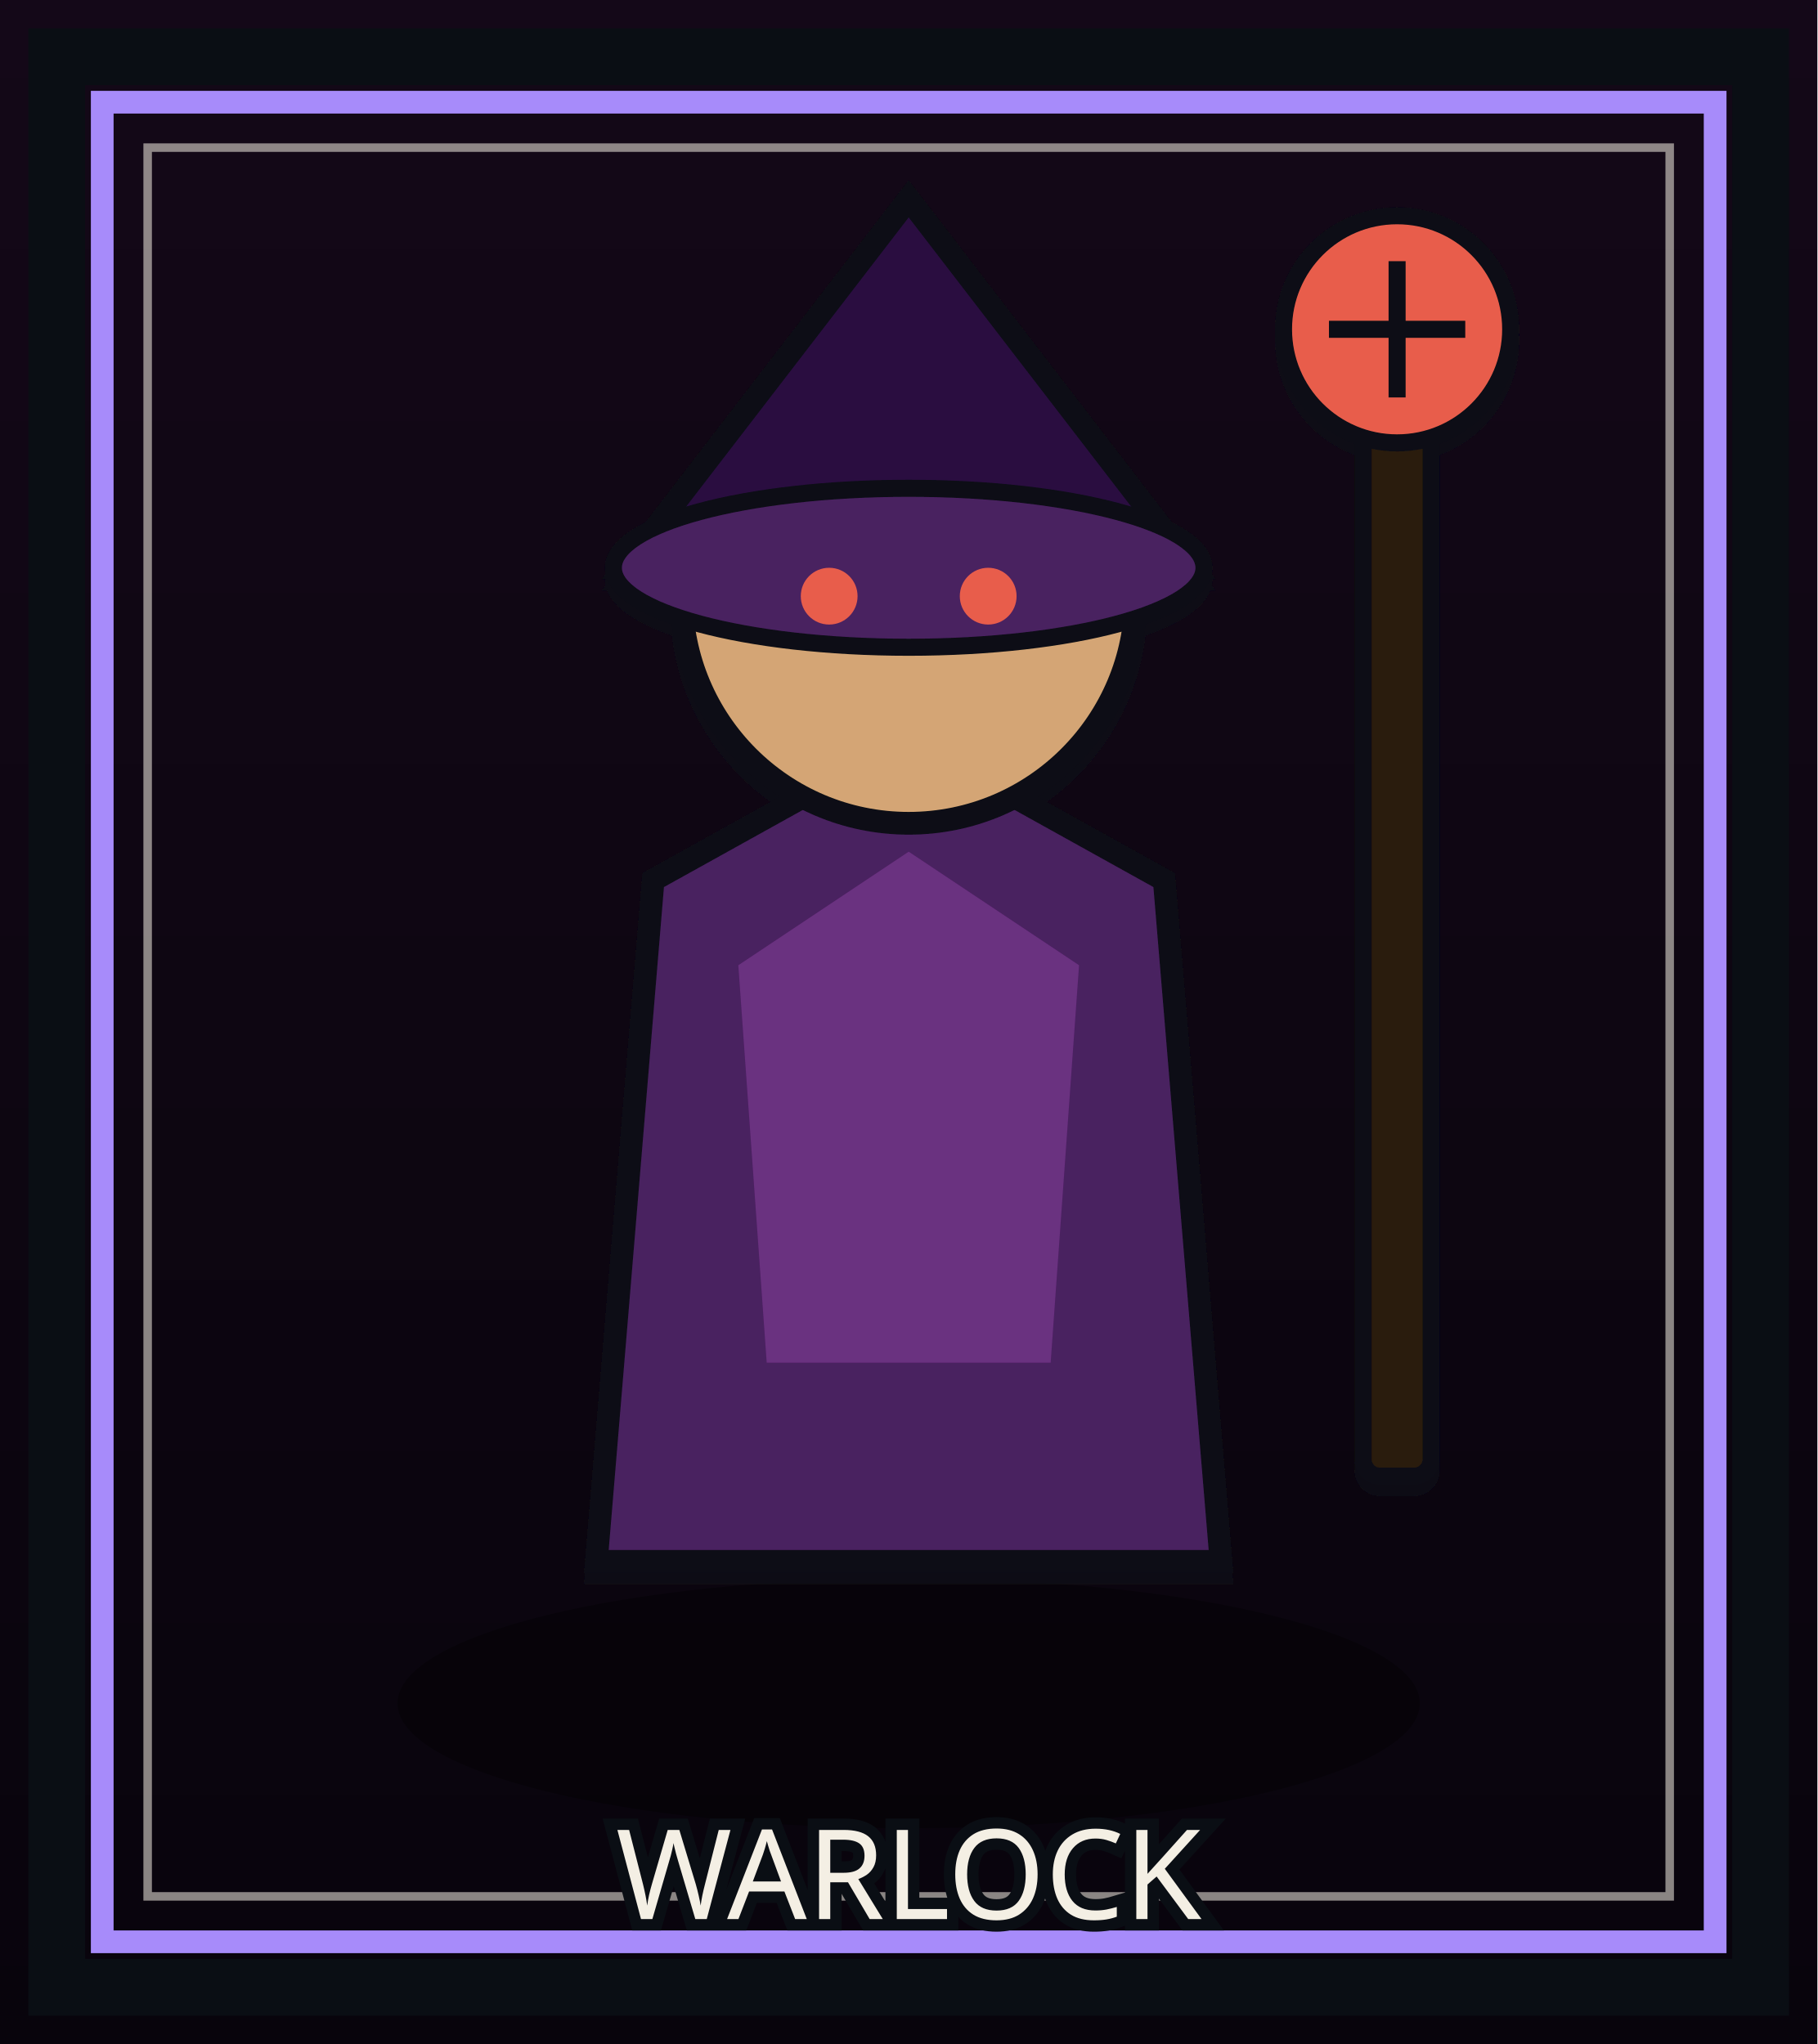
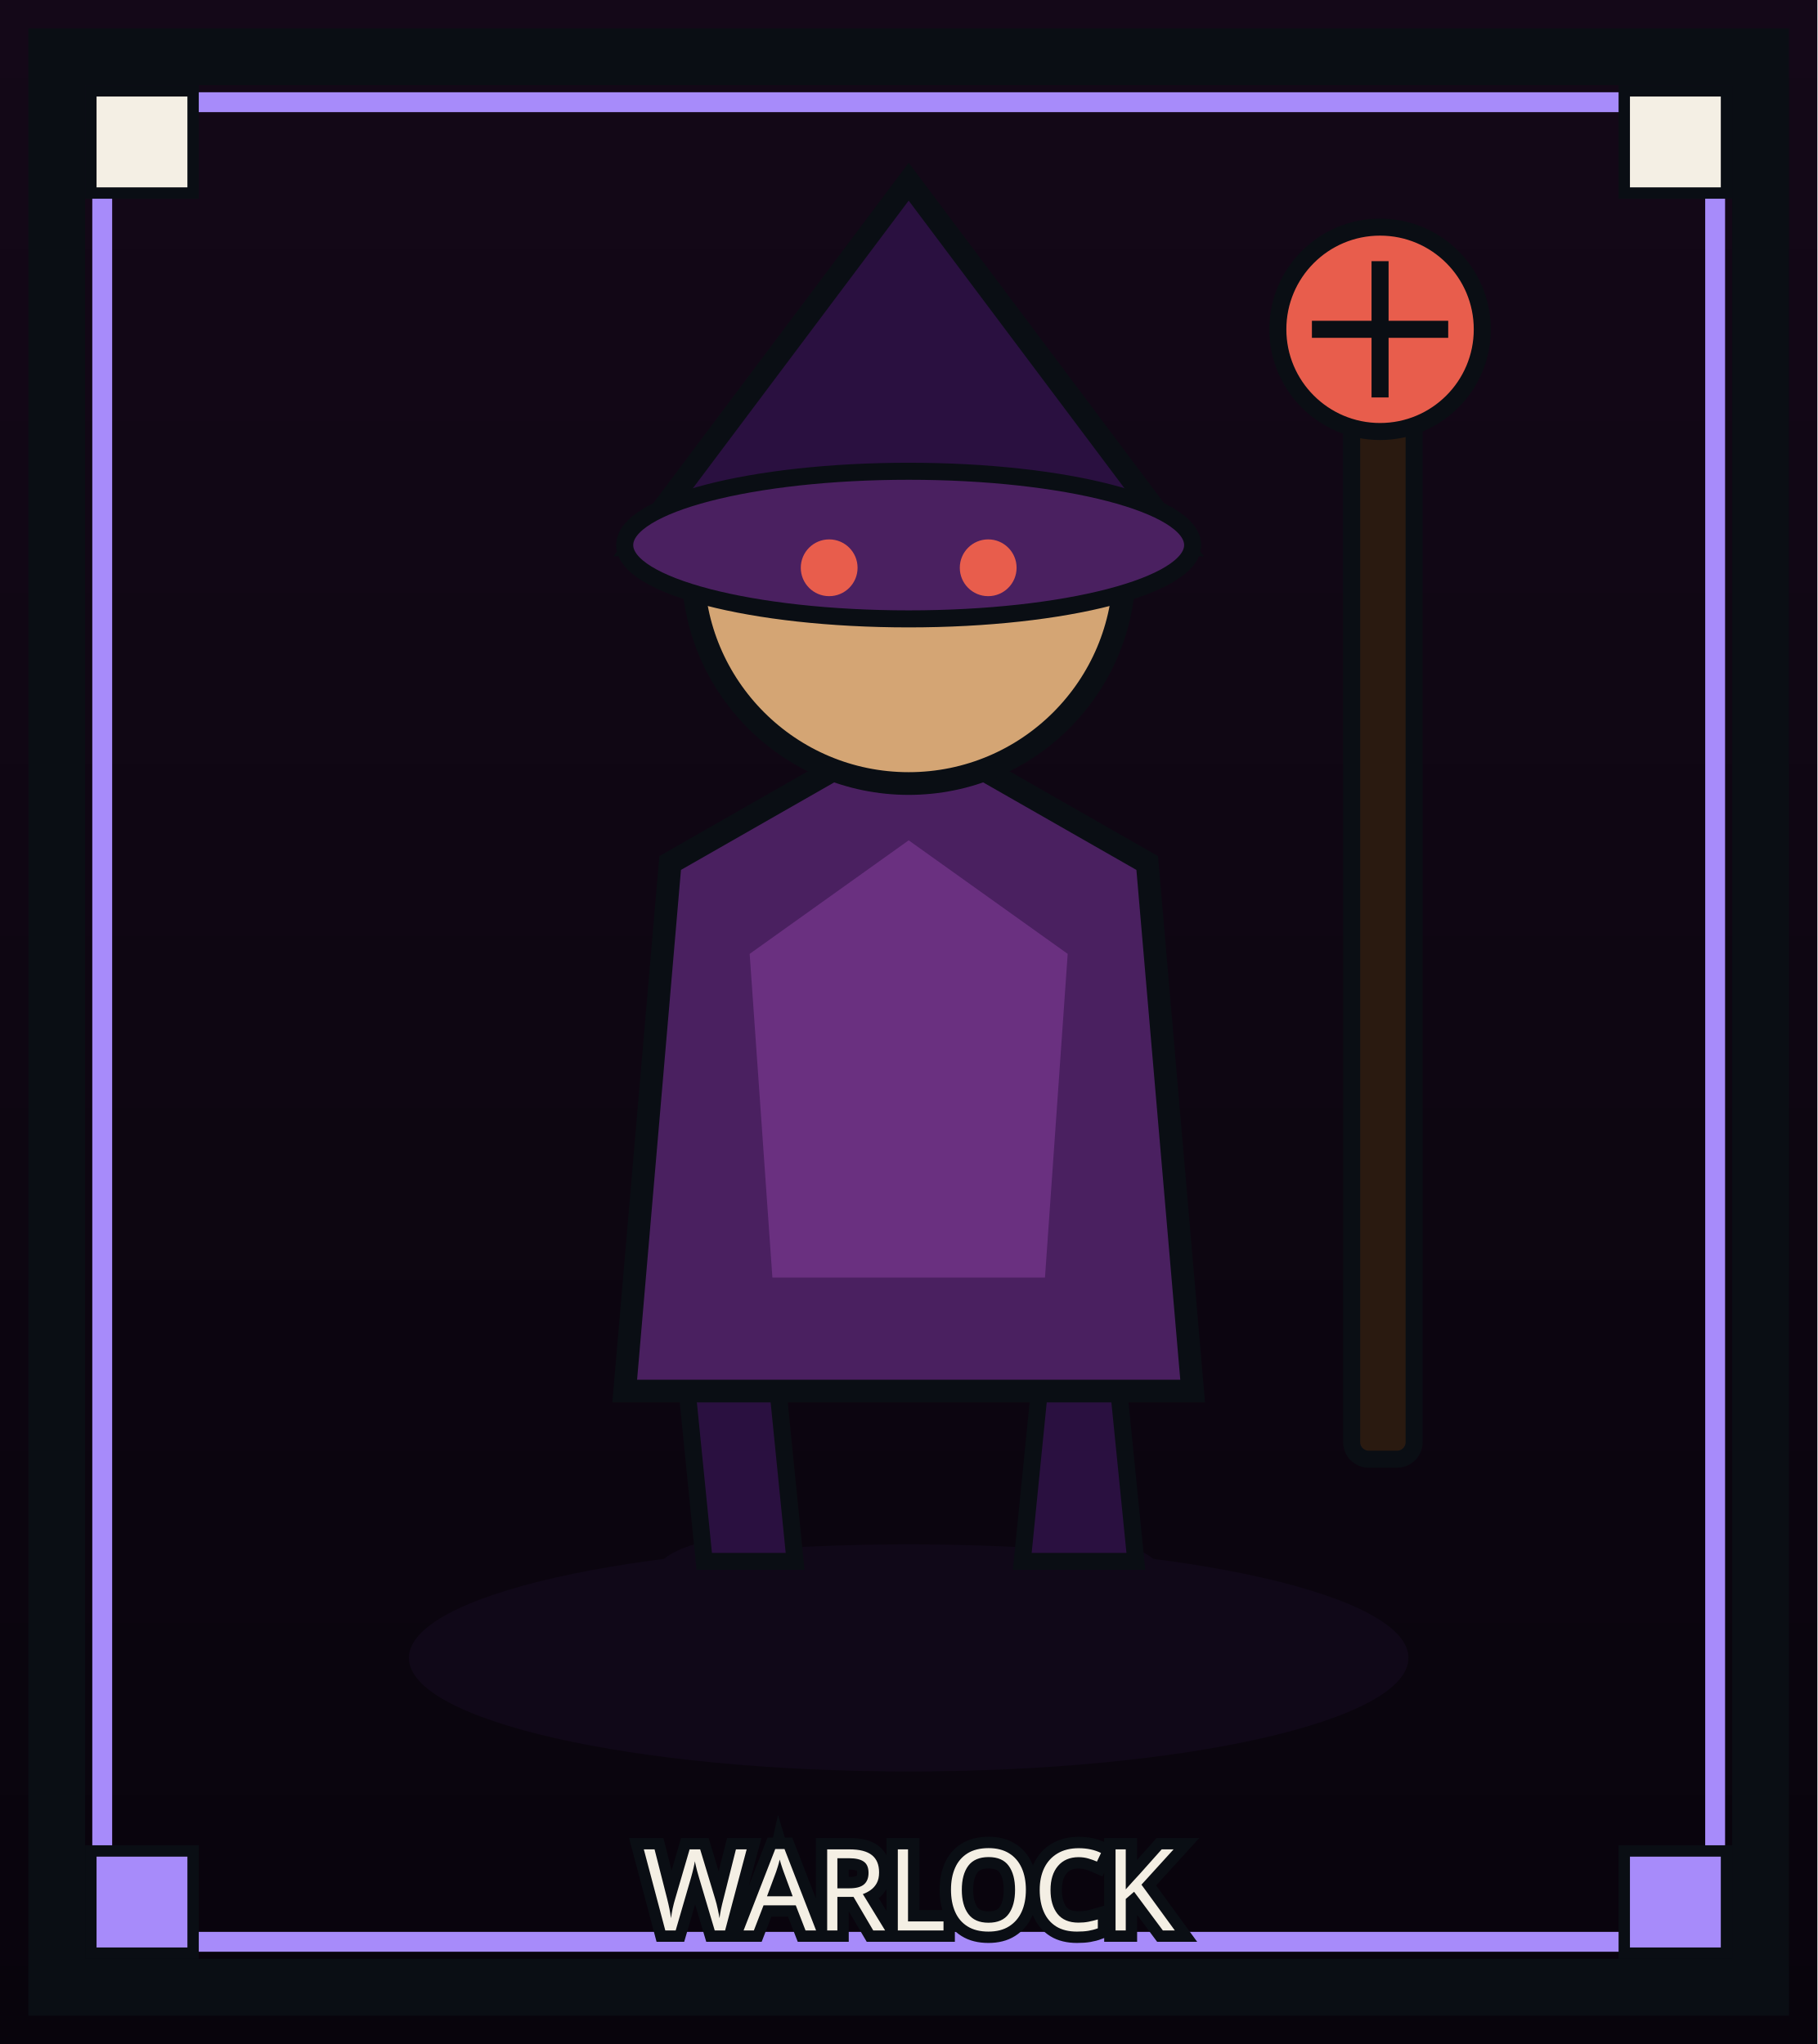
<svg xmlns="http://www.w3.org/2000/svg" width="320" height="360" viewBox="0 0 320 360" fill="none">
  <defs>
-     <linearGradient id="bg" x1="0" y1="0" x2="0" y2="1">
+     <linearGradient id="wlk-bg" x1="0" y1="0" x2="0" y2="1">
      <stop offset="0%" stop-color="#140818" />
      <stop offset="100%" stop-color="#08040c" />
    </linearGradient>
-     <filter id="ink" x="-20%" y="-20%" width="140%" height="140%">
-       <feDropShadow dx="0" dy="2" stdDeviation="0" flood-color="#0a0e14" flood-opacity="0.9" />
-     </filter>
  </defs>
-   <rect width="320" height="360" fill="url(#bg)" />
-   <ellipse cx="160" cy="300" rx="90" ry="22" fill="#000" opacity="0.35" />
-   <g filter="url(#ink)">
-     <path d="M115 155 L160 130 L205 155 L215 275 L105 275 Z" fill="#4a2060" stroke="#0a0e14" stroke-width="4" />
-     <path d="M130 170 L160 150 L190 170 L185 240 L135 240 Z" fill="#6a3080" />
-     <circle cx="160" cy="105" r="40" fill="#d4a574" stroke="#0a0e14" stroke-width="4" />
-     <path d="M110 100 L160 35 L210 100 Z" fill="#2a1040" stroke="#0a0e14" stroke-width="4" />
-     <ellipse cx="160" cy="100" rx="52" ry="14" fill="#4a2060" stroke="#0a0e14" stroke-width="3" />
-     <circle cx="146" cy="105" r="5" fill="#e85d4c" />
-     <circle cx="174" cy="105" r="5" fill="#e85d4c" />
-     <rect x="240" y="70" width="12" height="190" rx="3" fill="#2a1a10" stroke="#0a0e14" stroke-width="3" />
-     <circle cx="246" cy="58" r="20" fill="#e85d4c" stroke="#0a0e14" stroke-width="3" />
-     <path d="M246 46 L246 70 M234 58 L258 58" stroke="#0a0e14" stroke-width="3" />
-   </g>
+   <rect width="320" height="360" fill="url(#wlk-bg)" />
+   <ellipse cx="160" cy="292" rx="88" ry="20" fill="#100818" />
+   <ellipse cx="130" cy="278" rx="15" ry="7" fill="#100818" />
+   <ellipse cx="190" cy="278" rx="15" ry="7" fill="#100818" />
+   <path d="M120 235 L124 275 L140 275 L136 235Z" fill="#2a1040" stroke="#0a0e14" stroke-width="3" />
+   <path d="M184 235 L180 275 L200 275 L196 235Z" fill="#2a1040" stroke="#0a0e14" stroke-width="3" />
+   <path d="M118 152 L160 128 L202 152 L210 245 L110 245Z" fill="#4a2060" stroke="#0a0e14" stroke-width="4" />
+   <path d="M132 168 L160 148 L188 168 L184 225 L136 225Z" fill="#6a3080" />
+   <circle cx="160" cy="100" r="38" fill="#d4a574" stroke="#0a0e14" stroke-width="4" />
+   <path d="M112 96 L160 32 L208 96Z" fill="#2a1040" stroke="#0a0e14" stroke-width="4" />
+   <ellipse cx="160" cy="96" rx="50" ry="13" fill="#4a2060" stroke="#0a0e14" stroke-width="3" />
+   <circle cx="146" cy="100" r="5" fill="#e85d4c" />
+   <circle cx="174" cy="100" r="5" fill="#e85d4c" />
+   <rect x="238" y="72" width="11" height="185" rx="3" fill="#2a1a10" stroke="#0a0e14" stroke-width="3" />
+   <circle cx="243" cy="58" r="18" fill="#e85d4c" stroke="#0a0e14" stroke-width="3" />
+   <path d="M243 46 L243 70 M231 58 L255 58" stroke="#0a0e14" stroke-width="3" />
  <rect x="10" y="10" width="300" height="340" fill="none" stroke="#0a0e14" stroke-width="10" />
-   <rect x="18" y="18" width="284" height="324" fill="none" stroke="#a78bfa" stroke-width="4" />
-   <rect x="26" y="26" width="268" height="308" fill="none" stroke="#f4efe4" stroke-width="1.5" opacity="0.55" />
-   <text x="160" y="338" text-anchor="middle" font-family="Impact, Arial Black, sans-serif" font-size="22" fill="#f4efe4" stroke="#0a0e14" stroke-width="4" paint-order="stroke">WARLOCK</text>
+   <rect x="18" y="18" width="284" height="324" fill="none" stroke="#a78bfa" stroke-width="3.5" />
+   <rect x="16" y="16" width="18" height="18" fill="#f4efe4" stroke="#0a0e14" stroke-width="2" />
+   <rect x="286" y="16" width="18" height="18" fill="#f4efe4" stroke="#0a0e14" stroke-width="2" />
+   <rect x="16" y="326" width="18" height="18" fill="#a78bfa" stroke="#0a0e14" stroke-width="2" />
+   <rect x="286" y="326" width="18" height="18" fill="#a78bfa" stroke="#0a0e14" stroke-width="2" />
+   <text x="160" y="340" text-anchor="middle" font-family="Impact, Arial Black, sans-serif" font-size="20" fill="#f4efe4" stroke="#0a0e14" stroke-width="4" paint-order="stroke">WARLOCK</text>
</svg>
